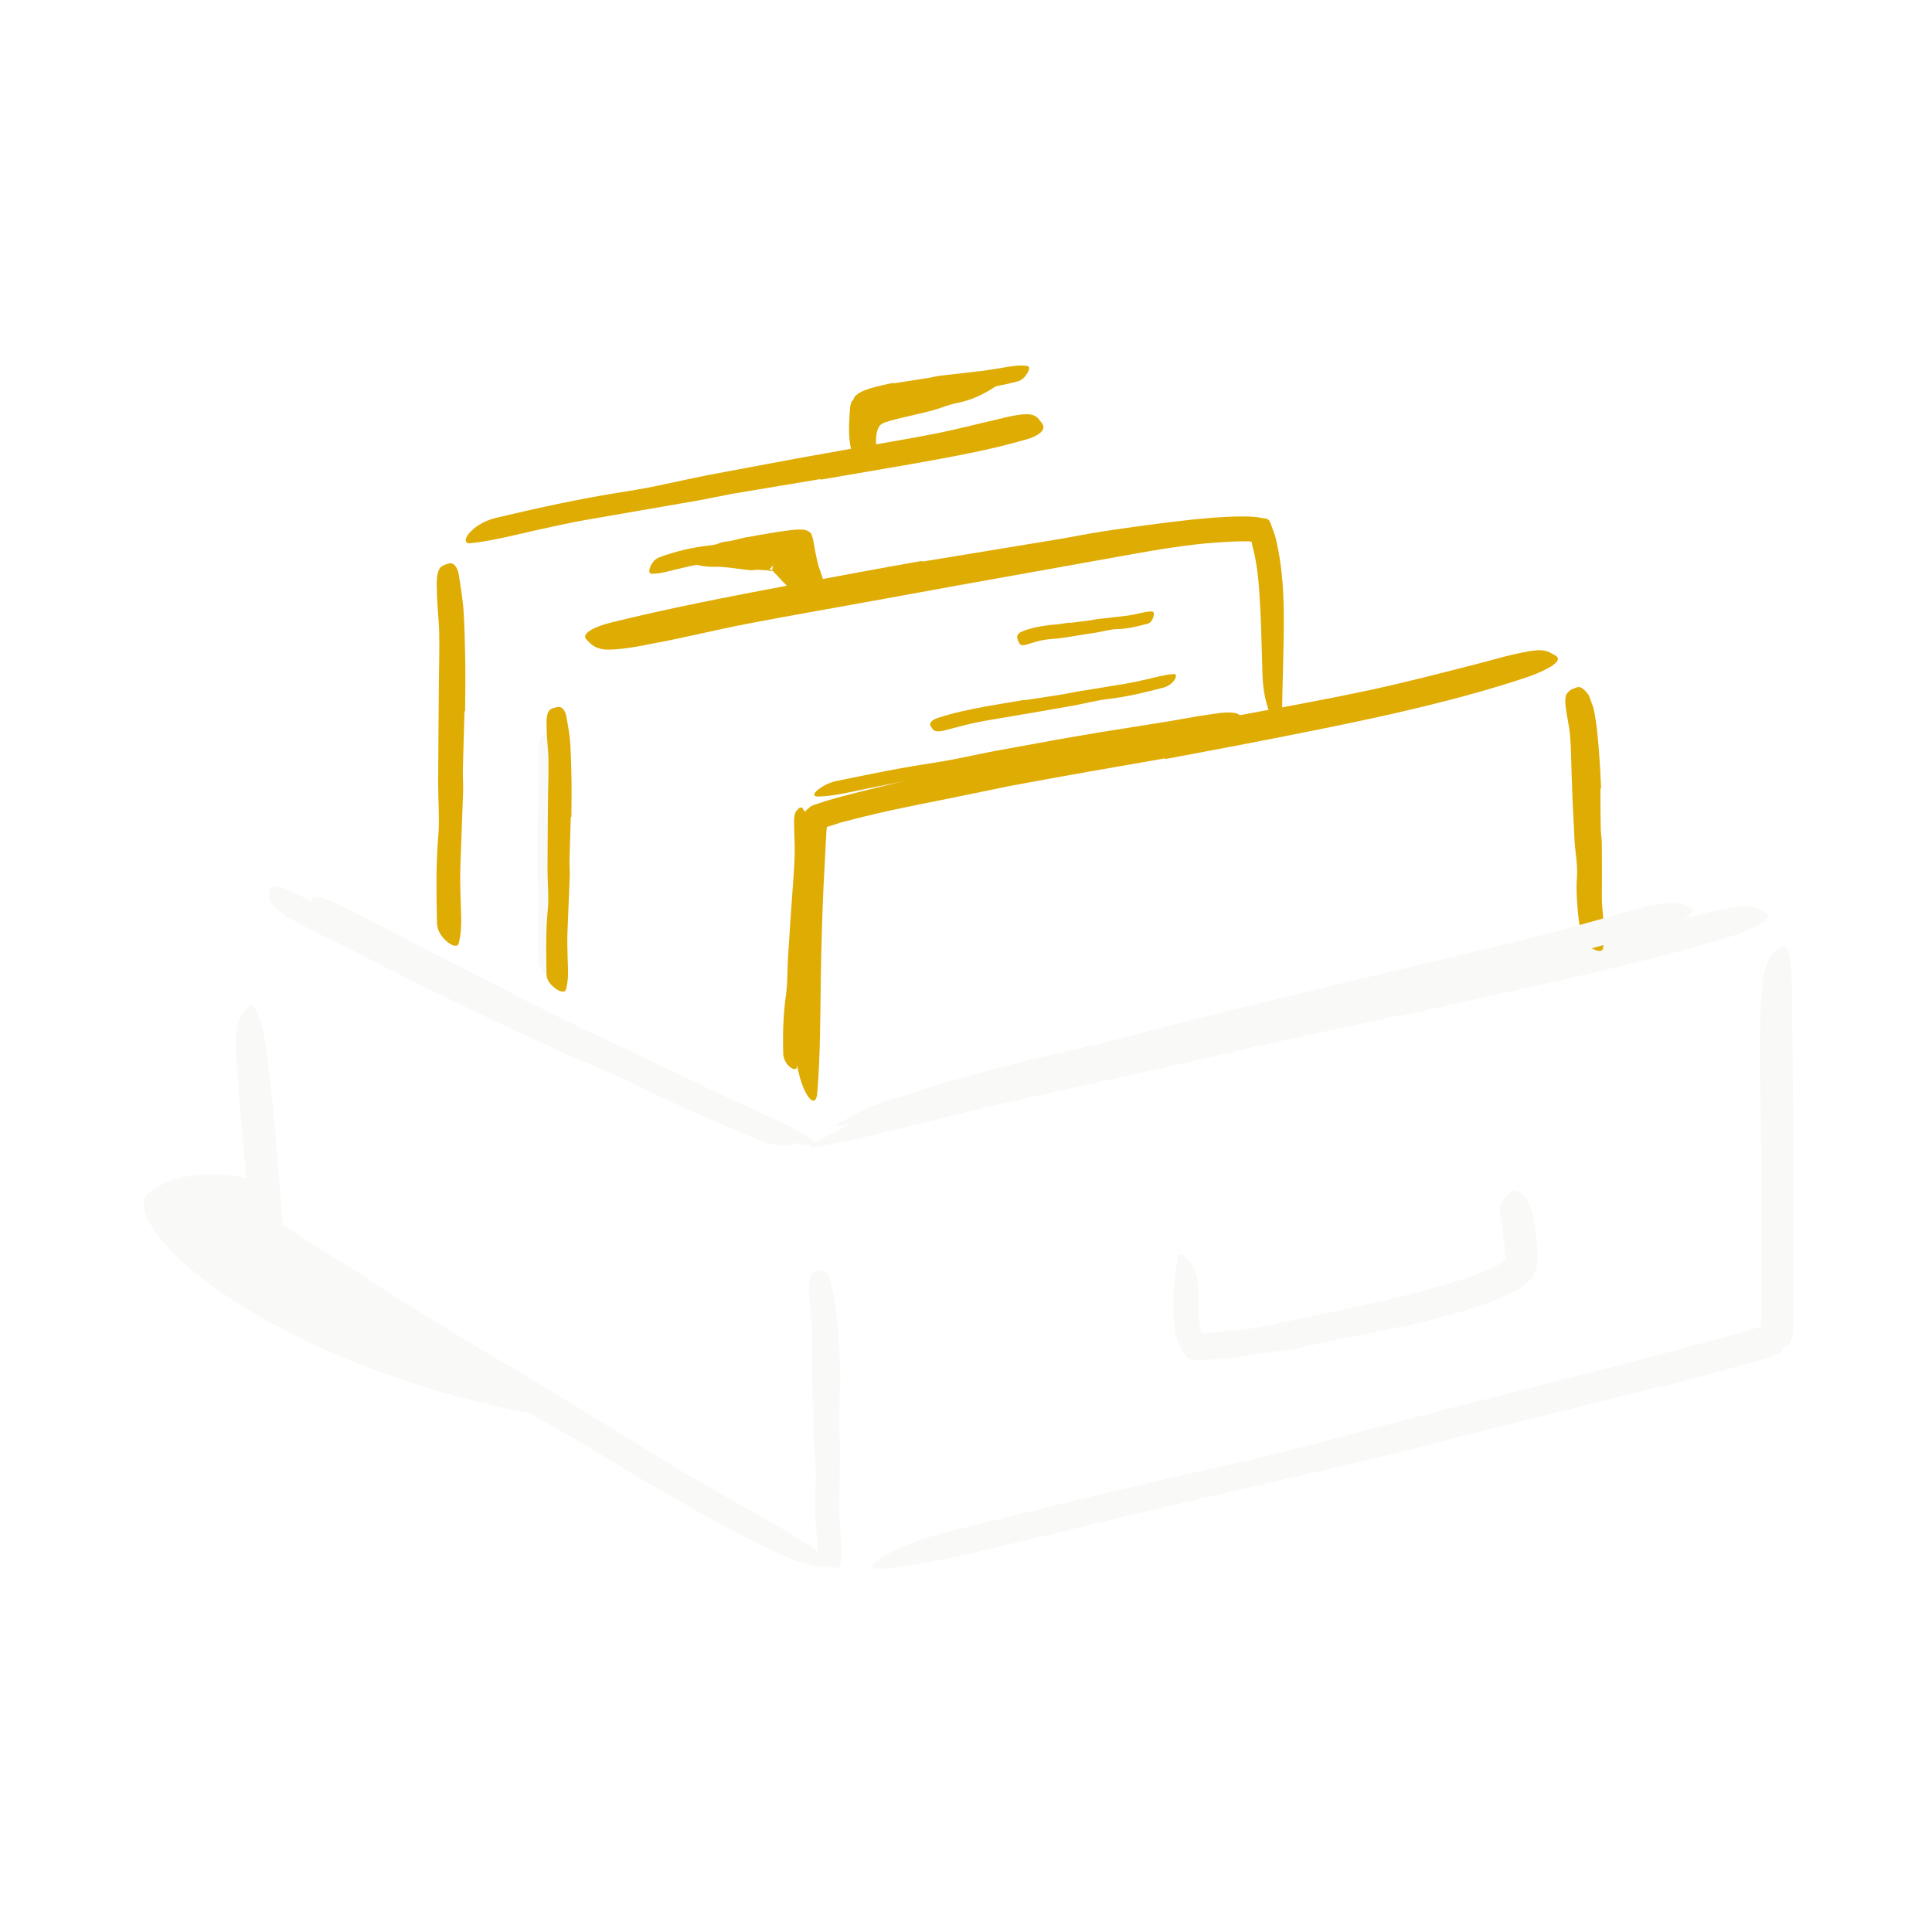
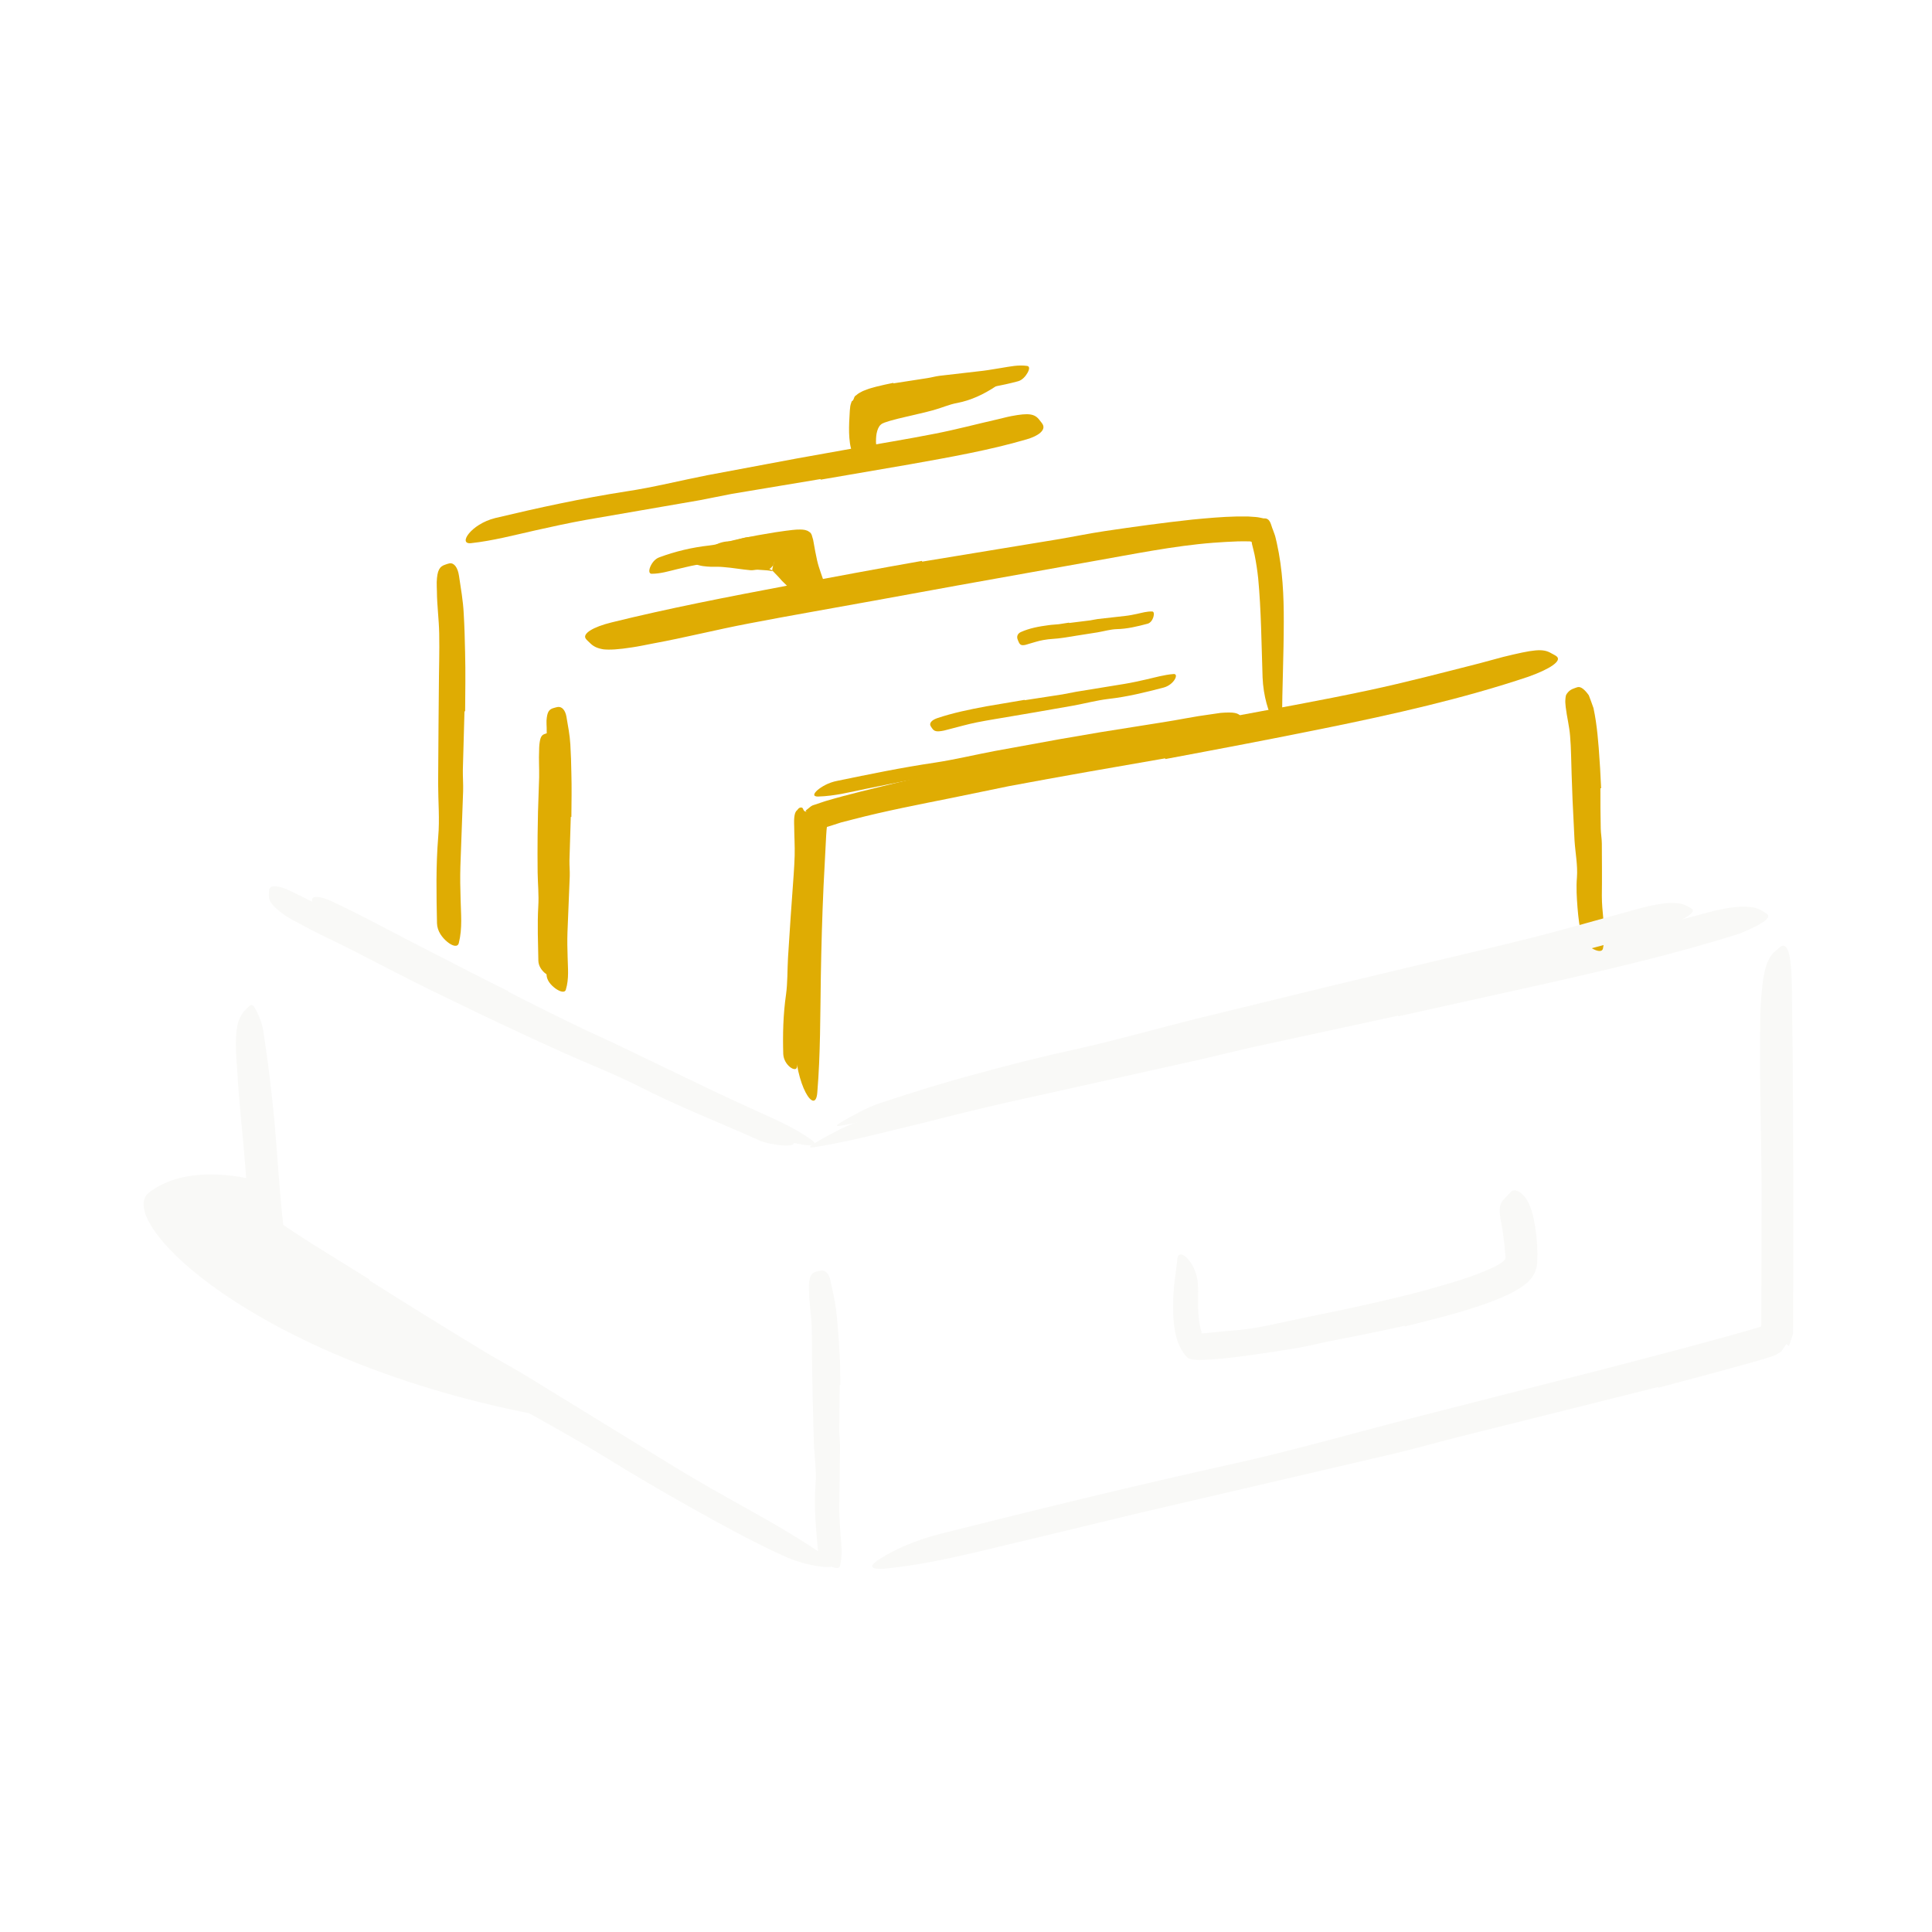
<svg xmlns="http://www.w3.org/2000/svg" width="148" height="148" viewBox="0 0 148 148" fill="none">
  <path fill-rule="evenodd" clip-rule="evenodd" d="M82.52 57.493L77.5 58.342L75.677 58.699C73.526 59.082 71.372 59.466 69.223 59.848C68.27 60.039 67.316 60.23 66.371 60.42C65.152 60.668 63.967 60.982 62.662 61.019C62.246 61.023 62.325 60.784 62.627 60.523C62.916 60.278 63.453 59.946 64.142 59.816C66.595 59.309 69.068 58.799 71.588 58.426C73.095 58.198 74.636 57.829 76.166 57.537L81.225 56.616L84.345 56.082C85.924 55.831 87.51 55.579 89.078 55.33C90.299 55.144 91.484 54.884 92.708 54.727L93.511 54.61C94.531 54.532 94.865 54.607 95.083 54.909C95.133 54.978 95.198 55.047 95.226 55.118C95.32 55.357 94.917 55.574 94.208 55.671C92.01 56.01 89.818 56.347 87.585 56.692C85.903 56.967 84.213 57.243 82.527 57.519L82.52 57.493Z" fill="#DFAC03" />
  <path fill-rule="evenodd" clip-rule="evenodd" d="M38.93 75.968C40.868 76.959 42.82 77.929 44.784 78.875L46.951 79.873C49.481 81.089 52.013 82.306 54.541 83.521C55.665 84.061 56.807 84.577 57.933 85.091C59.379 85.758 60.86 86.366 62.184 87.336C62.599 87.632 62.423 87.756 61.949 87.735C61.71 87.726 61.404 87.679 61.051 87.601C60.689 87.524 60.27 87.434 59.867 87.234C56.95 85.901 53.938 84.689 51.026 83.2C49.277 82.324 47.387 81.564 45.566 80.735C43.564 79.82 41.573 78.88 39.587 77.927L35.932 76.141C34.089 75.235 32.264 74.27 30.445 73.345C29.037 72.612 27.613 71.969 26.22 71.223C25.912 71.059 25.596 70.929 25.305 70.728C24.204 70.023 23.932 69.68 23.916 69.207C23.912 69.1 23.891 68.984 23.908 68.893C23.961 68.599 24.559 68.647 25.407 69.041C27.918 70.212 30.453 71.632 33.084 72.95C35.023 73.95 36.973 74.965 38.944 75.933L38.93 75.968Z" fill="#F9F9F7" />
  <path fill-rule="evenodd" clip-rule="evenodd" d="M61.938 69.689C61.843 70.706 61.748 71.725 61.653 72.74C61.622 73.111 61.629 73.483 61.594 73.854C61.475 75.161 61.355 76.474 61.235 77.778C61.192 78.358 61.168 78.943 61.161 79.52C61.152 80.26 61.183 81.007 61.055 81.738C60.981 82.2 60.041 81.61 60.001 80.742C59.956 79.217 59.994 77.702 60.214 76.179C60.339 75.269 60.311 74.315 60.364 73.381L60.564 70.301L60.699 68.406C60.764 67.45 60.848 66.49 60.875 65.538C60.893 64.798 60.845 64.07 60.839 63.336C60.838 63.174 60.826 63.015 60.832 62.852C60.841 62.551 60.876 62.346 60.946 62.21C60.981 62.142 61.025 62.089 61.082 62.047C61.143 61.946 61.243 61.862 61.331 61.86C61.413 61.851 61.469 61.874 61.497 61.925C61.54 62.015 61.446 61.804 61.488 61.9C61.562 62.066 61.56 62.055 61.584 62.09C61.625 62.149 61.718 62.2 61.807 62.162C61.896 62.07 61.909 62.163 61.944 62.252C61.974 62.337 61.996 62.434 62.01 62.543C62.183 63.846 62.198 65.229 62.136 66.607C62.097 67.632 62.038 68.662 61.972 69.689H61.938Z" fill="#DFAC03" />
-   <path fill-rule="evenodd" clip-rule="evenodd" d="M42.365 63.333C42.329 64.27 42.308 65.212 42.301 66.154C42.309 66.499 42.318 66.837 42.326 67.184C42.308 68.397 42.289 69.619 42.271 70.83C42.266 71.37 42.285 71.914 42.308 72.451C42.327 73.144 42.407 73.84 42.221 74.556C42.166 74.777 41.926 74.706 41.697 74.502C41.473 74.297 41.252 73.982 41.241 73.598C41.219 72.241 41.155 70.837 41.235 69.423C41.288 68.576 41.199 67.698 41.185 66.832C41.172 65.878 41.176 64.924 41.183 63.969C41.193 63.381 41.203 62.792 41.213 62.206C41.242 61.314 41.271 60.421 41.301 59.537C41.314 58.849 41.265 58.168 41.299 57.483C41.302 57.333 41.303 57.184 41.32 57.032C41.383 56.47 41.48 56.299 41.762 56.214C41.826 56.195 41.891 56.167 41.953 56.16C42.163 56.134 42.313 56.38 42.349 56.787C42.474 57.991 42.465 59.238 42.444 60.502C42.427 61.442 42.411 62.388 42.395 63.332L42.365 63.333Z" fill="#F9F9F7" />
+   <path fill-rule="evenodd" clip-rule="evenodd" d="M42.365 63.333C42.329 64.27 42.308 65.212 42.301 66.154C42.309 66.499 42.318 66.837 42.326 67.184C42.308 68.397 42.289 69.619 42.271 70.83C42.266 71.37 42.285 71.914 42.308 72.451C42.327 73.144 42.407 73.84 42.221 74.556C42.166 74.777 41.926 74.706 41.697 74.502C41.473 74.297 41.252 73.982 41.241 73.598C41.219 72.241 41.155 70.837 41.235 69.423C41.288 68.576 41.199 67.698 41.185 66.832C41.172 65.878 41.176 64.924 41.183 63.969C41.193 63.381 41.203 62.792 41.213 62.206C41.242 61.314 41.271 60.421 41.301 59.537C41.314 58.849 41.265 58.168 41.299 57.483C41.302 57.333 41.303 57.184 41.32 57.032C41.383 56.47 41.48 56.299 41.762 56.214C41.826 56.195 41.891 56.167 41.953 56.16C42.163 56.134 42.313 56.38 42.349 56.787C42.474 57.991 42.465 59.238 42.444 60.502C42.427 61.442 42.411 62.388 42.395 63.332L42.365 63.333Z" fill="#DFAC03" />
  <path fill-rule="evenodd" clip-rule="evenodd" d="M68.46 30.503C69.158 30.279 69.859 30.121 70.562 29.975C70.818 29.921 71.061 29.822 71.32 29.783C72.232 29.633 73.161 29.561 74.075 29.444C74.483 29.4 74.883 29.318 75.283 29.26C75.798 29.191 76.318 29.125 76.853 29.146C77.019 29.152 76.99 29.122 76.864 29.18C76.735 29.229 76.531 29.444 76.267 29.605C75.342 30.216 74.383 30.663 73.344 30.867C72.719 30.974 72.116 31.255 71.494 31.422C70.812 31.608 70.116 31.758 69.43 31.921C69.007 32.02 68.585 32.118 68.181 32.235C67.869 32.336 67.612 32.397 67.47 32.532C67.304 32.675 67.201 32.941 67.147 33.232C67.071 33.691 67.123 34.186 67.082 34.698C67.074 34.811 67.066 34.929 67.059 35.038C67.013 35.468 66.909 35.602 66.896 35.689C66.89 35.709 66.886 35.735 66.885 35.747C66.886 35.789 66.893 35.611 66.774 35.316C66.531 34.426 65.777 33.62 66.203 32.139C66.305 31.872 66.47 31.577 66.722 31.357C66.952 31.132 67.221 31.01 67.383 30.922C67.758 30.725 68.096 30.599 68.446 30.465L68.46 30.503Z" fill="#DFAC03" />
  <path fill-rule="evenodd" clip-rule="evenodd" d="M59.15 43.708C59.174 43.808 59.138 43.729 59.113 43.748C59.083 43.743 59.07 43.73 59.026 43.726C58.932 43.719 58.855 43.697 58.742 43.69C58.528 43.67 58.288 43.655 58.042 43.642C57.857 43.637 57.688 43.699 57.495 43.682C56.823 43.625 56.1 43.489 55.388 43.437C55.07 43.402 54.761 43.426 54.448 43.417C54.047 43.396 53.628 43.371 53.214 43.188C53.088 43.134 53.109 43.188 53.207 43.133C53.308 43.094 53.458 42.822 53.644 42.647C54.295 41.954 54.984 41.507 55.806 41.469C56.298 41.468 56.766 41.212 57.275 41.146C57.84 41.081 58.412 41.076 59.087 41.17C59.468 41.208 60.192 41.431 60.522 41.866C61.054 42.512 61.053 43.14 61.145 43.657C61.202 44.067 61.272 44.442 61.22 44.832C61.213 44.917 61.21 44.999 61.196 45.084C61.152 45.401 61.066 45.535 61.078 45.604C61.077 45.621 61.082 45.641 61.085 45.649C61.11 45.67 61.024 45.576 60.794 45.391C60.519 45.096 60.198 44.777 59.898 44.489C59.646 44.192 59.376 43.927 59.204 43.749C59.133 43.694 59.068 43.631 59.012 43.62C58.983 43.612 58.959 43.594 58.947 43.603L58.929 43.605C58.918 43.613 58.928 43.603 58.962 43.574C58.988 43.549 58.996 43.549 59.014 43.534C59.071 43.493 59.141 43.415 59.176 43.37C59.199 43.349 59.221 43.32 59.24 43.283C59.234 43.292 59.231 43.308 59.231 43.308V43.309V43.31C59.208 43.38 59.434 42.696 59.338 42.986L59.337 42.988L59.336 42.991L59.333 42.998L59.322 43.023L59.303 43.075L59.234 43.282C59.194 43.422 59.166 43.563 59.15 43.705V43.708Z" fill="#DFAC03" />
  <path fill-rule="evenodd" clip-rule="evenodd" d="M28.273 98.07C31.209 99.921 34.165 101.755 37.14 103.556C38.225 104.215 39.35 104.805 40.432 105.467L51.876 112.495C53.576 113.523 55.315 114.503 57.036 115.464C59.253 116.686 61.447 117.973 63.538 119.421C64.187 119.876 63.948 120.078 63.203 120.036C62.461 119.988 61.19 119.743 59.868 119.118C57.515 118.032 55.251 116.788 52.992 115.521C50.733 114.256 48.491 112.948 46.275 111.57C43.62 109.932 40.749 108.415 37.992 106.808C34.963 105.038 31.949 103.237 28.944 101.417C27.095 100.295 25.25 99.168 23.415 98.012C22.718 97.582 22.028 97.124 21.337 96.672C20.992 96.452 20.648 96.209 20.304 95.965C20.108 95.821 19.823 95.646 19.617 95.465L19.449 95.329C19.422 95.264 19.407 95.19 19.386 95.121C19.342 94.982 19.307 94.841 19.286 94.698C19.155 94.062 19.144 93.729 19.095 93.295L18.992 92.061C18.931 91.243 18.87 90.427 18.81 89.614C18.621 87.09 18.318 84.625 18.181 82.125C18.146 81.575 18.096 81.036 18.079 80.48C18.04 79.449 18.121 78.765 18.25 78.284C18.423 77.804 18.621 77.525 18.859 77.305C18.968 77.204 19.068 77.072 19.162 77.014C19.321 76.917 19.465 77.078 19.651 77.446C19.83 77.815 20.098 78.391 20.194 79.133C20.532 81.338 20.806 83.607 21.026 85.908C21.223 88.202 21.369 90.558 21.59 92.836L21.697 93.809C21.71 93.836 21.666 93.798 21.729 93.847C22.382 94.317 23.148 94.779 23.858 95.248L28.302 98.013L28.273 98.07Z" fill="#F9F9F7" />
  <path fill-rule="evenodd" clip-rule="evenodd" d="M64.322 106.096L64.291 109.581C64.294 110.005 64.356 110.426 64.352 110.85C64.332 112.348 64.312 113.853 64.292 115.349C64.285 116.015 64.325 116.683 64.374 117.343C64.428 118.196 64.572 119.034 64.353 119.938C64.287 120.217 63.896 120.14 63.506 119.905C63.121 119.671 62.718 119.306 62.666 118.829C62.511 117.153 62.337 115.432 62.475 113.685C62.556 112.638 62.385 111.564 62.344 110.499L62.253 106.98L62.211 104.812C62.187 103.717 62.224 102.614 62.176 101.525C62.135 100.679 61.991 99.848 61.981 98.993C61.978 98.804 61.959 98.619 61.967 98.428C62.006 97.716 62.182 97.476 62.622 97.387C62.724 97.365 62.826 97.333 62.925 97.327C63.259 97.309 63.518 97.618 63.614 98.086C63.766 98.8 63.941 99.541 64.044 100.298C64.134 101.054 64.193 101.825 64.25 102.603L64.353 104.341L64.374 106.092L64.322 106.096Z" fill="#F9F9F7" />
  <path fill-rule="evenodd" clip-rule="evenodd" d="M127.01 106.252L112.044 110C110.223 110.451 108.421 110.973 106.597 111.402L87.282 115.899C84.43 116.587 81.564 117.278 78.734 117.96C75.087 118.806 71.469 119.816 67.684 120.173C66.474 120.235 66.63 119.876 67.531 119.338C68.428 118.766 70.09 117.973 72.171 117.465C79.538 115.61 86.942 113.797 94.449 112.137C98.942 111.148 103.544 109.825 108.099 108.651L123.136 104.81C126.217 104.008 129.301 103.208 132.36 102.357L134.207 101.832L134.733 101.677C134.794 101.639 134.948 101.651 134.921 101.546L134.926 101.29C134.933 97.835 134.94 94.387 134.947 90.968C134.932 87.242 134.8 83.585 134.829 79.886C134.835 79.071 134.83 78.271 134.855 77.449C135.007 74.398 135.324 73.417 136.02 72.841C136.18 72.71 136.344 72.533 136.496 72.466C137.021 72.251 137.249 73.493 137.267 75.681C137.361 82.2 137.383 89.114 137.376 96.065C137.371 98.092 137.365 100.123 137.361 102.161L137.191 102.666L137.106 102.918L137.063 103.043L137.042 103.106C137.225 103.237 136.792 102.932 136.836 102.964L136.834 102.968L136.829 102.974L136.821 102.987L136.803 103.013L136.529 103.426C136.456 103.584 136.233 103.647 136.092 103.761C135.756 103.932 135.291 104.04 134.956 104.149L134.342 104.327L131.902 105.003L127.032 106.308L127.01 106.252Z" fill="#F9F9F7" />
  <path fill-rule="evenodd" clip-rule="evenodd" d="M107.094 77.805L95.82 80.247L91.725 81.213L77.245 84.43C75.106 84.914 72.965 85.442 70.858 85.984C68.138 86.627 65.428 87.373 62.672 87.831C61.819 87.993 61.893 87.873 62.549 87.486C62.876 87.29 63.352 87.023 63.927 86.727C64.499 86.415 65.188 86.1 65.961 85.869L70.062 84.595C71.434 84.19 72.819 83.832 74.202 83.467C76.969 82.729 79.76 82.068 82.583 81.486C85.956 80.779 89.414 79.824 92.84 79.001L104.162 76.355C106.487 75.821 108.813 75.287 111.136 74.753C114.654 73.94 118.199 73.163 121.683 72.312C124.393 71.659 127.021 70.894 129.695 70.206C130.283 70.053 130.855 69.883 131.45 69.74C132.563 69.502 133.312 69.419 133.859 69.465C134.402 69.495 134.734 69.608 135.022 69.801C135.153 69.889 135.318 69.965 135.402 70.055C135.682 70.344 134.847 70.877 133.29 71.506C128.593 73.005 123.55 74.19 118.469 75.337C114.692 76.174 110.898 77.015 107.111 77.855L107.094 77.805Z" fill="#F9F9F7" />
  <path fill-rule="evenodd" clip-rule="evenodd" d="M36.276 75.479C38.301 76.504 40.337 77.517 42.388 78.499L44.654 79.526C47.297 80.79 49.941 82.055 52.582 83.318C53.755 83.877 54.95 84.413 56.13 84.937C57.642 85.628 59.196 86.241 60.576 87.277C61.008 87.591 60.805 87.746 60.293 87.756C60.036 87.761 59.704 87.732 59.335 87.665C58.95 87.6 58.505 87.524 58.085 87.32C55.037 85.957 51.877 84.729 48.841 83.169C47.017 82.253 45.035 81.486 43.13 80.628C41.037 79.686 38.952 78.717 36.877 77.726L33.055 75.877C31.129 74.936 29.222 73.931 27.322 72.961C25.853 72.19 24.353 71.543 22.902 70.729C22.581 70.554 22.255 70.401 21.945 70.203C20.811 69.41 20.551 69.014 20.596 68.476C20.607 68.353 20.599 68.221 20.63 68.118C20.729 67.782 21.379 67.826 22.241 68.249C24.818 69.486 27.451 70.956 30.184 72.338C32.208 73.37 34.236 74.431 36.293 75.437L36.276 75.479Z" fill="#F9F9F7" />
  <path fill-rule="evenodd" clip-rule="evenodd" d="M122.598 60.387C122.598 61.418 122.599 62.451 122.624 63.486C122.633 63.863 122.705 64.234 122.708 64.612C122.713 65.946 122.728 67.282 122.709 68.621C122.71 69.215 122.762 69.807 122.822 70.392C122.907 71.142 122.95 71.903 122.792 72.669C122.74 72.908 122.43 72.893 122.081 72.716C121.738 72.537 121.318 72.202 121.206 71.782C120.986 71.036 120.906 70.282 120.844 69.52C120.786 68.758 120.736 67.993 120.801 67.211C120.869 66.277 120.676 65.328 120.616 64.383L120.464 61.254L120.394 59.324C120.357 58.349 120.361 57.366 120.278 56.401C120.223 55.649 120.029 54.918 119.941 54.169C119.932 54.004 119.902 53.844 119.91 53.676C119.916 53.521 119.93 53.392 119.955 53.284C119.991 53.176 120.067 53.089 120.127 53.017C120.257 52.873 120.407 52.791 120.603 52.724C120.692 52.695 120.776 52.655 120.856 52.638C121.107 52.579 121.401 52.828 121.71 53.262C121.832 53.586 121.956 53.911 122.068 54.241C122.142 54.572 122.195 54.904 122.249 55.241C122.349 55.914 122.413 56.599 122.469 57.288C122.547 58.312 122.611 59.345 122.653 60.381L122.598 60.387Z" fill="#DFAC03" />
  <path fill-rule="evenodd" clip-rule="evenodd" d="M89.256 58.092C85.259 58.786 81.261 59.476 77.28 60.224L72.943 61.117C70.399 61.629 67.835 62.119 65.358 62.765L64.427 63.004L63.638 63.259L63.446 63.318L63.349 63.346C63.341 63.375 63.338 63.409 63.333 63.44L63.314 63.636L63.289 63.991L63.087 67.89C62.982 70.201 62.918 72.528 62.879 74.823C62.831 77.772 62.853 80.738 62.61 83.675C62.481 85.509 60.918 83.167 60.892 79.753C60.89 76.735 60.92 73.721 61 70.701C61.034 69.191 61.108 67.68 61.192 66.166L61.334 63.887L61.356 63.561C61.345 63.38 61.432 63.249 61.469 63.094C61.573 62.808 61.64 62.464 61.786 62.259L61.81 62.215L61.816 62.204L61.819 62.198C61.846 62.216 61.597 62.026 61.705 62.104L61.726 62.087L61.812 62.018L61.983 61.882C62.094 61.789 62.201 61.693 62.379 61.654L63.214 61.374C65.054 60.828 66.851 60.416 68.681 59.965C70.506 59.539 72.338 59.099 74.163 58.731C78.176 57.902 82.199 57.154 86.22 56.404C88.694 55.947 91.171 55.491 93.644 55.035C97.387 54.336 101.156 53.669 104.851 52.879C107.724 52.266 110.509 51.531 113.315 50.819C113.929 50.654 114.531 50.491 115.15 50.324C117.462 49.761 118.185 49.65 118.84 50.045C118.987 50.132 119.171 50.207 119.272 50.306C119.616 50.638 118.77 51.238 117.084 51.839C112.097 53.515 106.735 54.721 101.338 55.816C97.329 56.632 93.297 57.393 89.272 58.146L89.256 58.092Z" fill="#DFAC03" />
  <path fill-rule="evenodd" clip-rule="evenodd" d="M70.641 43.024L80.918 41.334C82.169 41.129 83.41 40.865 84.665 40.679C86.879 40.351 89.097 40.044 91.338 39.802C92.463 39.695 93.582 39.59 94.742 39.565L95.623 39.566L96.177 39.604C96.398 39.62 96.594 39.671 96.803 39.713C97.329 39.665 97.347 40.217 97.513 40.588C97.576 40.777 97.675 41.004 97.707 41.16L97.808 41.589C98.261 43.621 98.35 45.661 98.343 47.641C98.341 50.188 98.222 52.7 98.207 55.182C98.206 55.954 97.912 55.89 97.552 55.246C97.189 54.604 96.778 53.355 96.719 51.884C96.632 49.283 96.612 46.725 96.382 44.292C96.317 43.684 96.225 43.089 96.109 42.506C96.05 42.217 95.968 41.931 95.903 41.653C95.891 41.584 95.901 41.569 95.888 41.521C95.873 41.513 95.856 41.501 95.838 41.496C95.826 41.494 95.82 41.491 95.814 41.486L95.806 41.48L95.71 41.472C95.424 41.467 95.126 41.464 94.823 41.472C94.207 41.491 93.578 41.533 92.945 41.578C89.897 41.812 86.728 42.468 83.612 43.013L73.308 44.857L66.963 46.013C63.761 46.6 60.533 47.15 57.356 47.763C54.885 48.232 52.486 48.843 50.029 49.293C49.489 49.396 48.962 49.512 48.411 49.593C47.394 49.751 46.709 49.795 46.222 49.741C45.73 49.662 45.437 49.504 45.188 49.25C45.075 49.134 44.931 49.024 44.861 48.909C44.63 48.538 45.406 48.034 46.849 47.68C51.135 46.619 55.705 45.73 60.312 44.861C63.736 44.22 67.177 43.574 70.624 42.968L70.641 43.024Z" fill="#DFAC03" />
  <path fill-rule="evenodd" clip-rule="evenodd" d="M43.725 62.583L43.623 65.911C43.615 66.317 43.66 66.72 43.645 67.125C43.587 68.556 43.529 69.994 43.471 71.422C43.449 72.057 43.461 72.698 43.483 73.331C43.498 74.148 43.602 74.964 43.346 75.812C43.269 76.075 42.907 75.977 42.559 75.729C42.217 75.479 41.88 75.112 41.867 74.659C41.839 73.067 41.8 71.419 41.956 69.76C42.062 68.765 41.947 67.734 41.943 66.717L41.961 63.357L41.98 61.287C41.986 60.241 42.035 59.19 42.013 58.15C42.005 57.341 41.868 56.547 41.877 55.736C41.874 55.558 41.858 55.383 41.865 55.203C41.913 54.53 42.05 54.323 42.465 54.222C42.559 54.198 42.654 54.165 42.746 54.156C43.059 54.125 43.301 54.414 43.388 54.883C43.505 55.582 43.651 56.298 43.691 57.027C43.733 57.753 43.761 58.498 43.77 59.241C43.803 60.348 43.779 61.464 43.77 62.581L43.725 62.583Z" fill="#DFAC03" />
  <path fill-rule="evenodd" clip-rule="evenodd" d="M35.581 54.491L35.457 58.965C35.447 59.509 35.494 60.052 35.478 60.596C35.408 62.516 35.338 64.441 35.268 66.359C35.242 67.211 35.257 68.07 35.285 68.917C35.307 70.013 35.433 71.091 35.148 72.237C35.06 72.594 34.653 72.471 34.264 72.15C33.883 71.836 33.492 71.341 33.476 70.724C33.431 68.557 33.387 66.339 33.569 64.109C33.689 62.772 33.564 61.386 33.563 60.019L33.593 55.509L33.618 52.731C33.623 51.329 33.674 49.92 33.645 48.526C33.625 47.442 33.476 46.379 33.469 45.296C33.466 45.057 33.447 44.823 33.455 44.582C33.493 43.685 33.665 43.391 34.128 43.247C34.235 43.214 34.342 43.167 34.446 43.153C34.797 43.106 35.068 43.487 35.161 44.109C35.299 45.046 35.475 46.013 35.523 46.998C35.581 47.981 35.609 48.983 35.629 49.989C35.667 51.481 35.643 52.985 35.631 54.488L35.581 54.491Z" fill="#DFAC03" />
  <path fill-rule="evenodd" clip-rule="evenodd" d="M62.853 36.699L56.06 37.833L53.595 38.32C50.684 38.823 47.77 39.327 44.861 39.83C43.571 40.062 42.283 40.344 41.014 40.628C39.383 40.995 37.759 41.425 36.09 41.608C35.052 41.729 36.067 40.15 37.936 39.685C41.255 38.892 44.588 38.17 47.994 37.64C50.033 37.336 52.112 36.811 54.179 36.405L61.011 35.126L65.223 34.372C67.347 33.985 69.491 33.644 71.594 33.228C73.231 32.912 74.815 32.484 76.427 32.12C76.782 32.039 77.125 31.941 77.486 31.873C78.821 31.621 79.27 31.69 79.643 32.194C79.728 32.308 79.833 32.419 79.891 32.539C80.085 32.944 79.595 33.382 78.638 33.658C75.801 34.488 72.761 35.024 69.704 35.569C67.43 35.96 65.145 36.353 62.865 36.745L62.853 36.699Z" fill="#DFAC03" />
  <path fill-rule="evenodd" clip-rule="evenodd" d="M68.439 29.368C69.305 29.234 70.172 29.099 71.035 28.966C71.349 28.918 71.653 28.829 71.968 28.789C73.075 28.661 74.191 28.533 75.296 28.405C75.787 28.347 76.273 28.248 76.76 28.177C77.385 28.077 78.001 27.937 78.681 28.031C78.904 28.067 78.855 28.31 78.709 28.567C78.562 28.823 78.315 29.122 77.974 29.21C76.766 29.535 75.518 29.758 74.231 29.84C73.46 29.893 72.695 30.132 71.928 30.288C71.086 30.46 70.242 30.633 69.399 30.805C68.883 30.918 68.369 31.035 67.869 31.177L67.163 31.386C67.081 31.414 66.995 31.442 66.922 31.493C66.838 31.545 66.882 31.652 66.865 31.734L66.861 31.895L66.864 32.171C66.876 32.797 66.999 33.412 67.102 34.009C67.126 34.139 67.17 34.267 67.17 34.393C67.171 34.631 67.162 34.767 67.051 34.875C66.904 34.975 66.737 35.055 66.533 35.137C66.439 35.177 66.356 35.23 66.275 35.268C66.137 35.332 66 35.335 65.812 35.236C65.634 35.145 65.383 34.985 65.337 34.773C65.097 34.215 65.067 33.679 65.044 33.142C65.037 32.874 65.042 32.607 65.052 32.343L65.073 31.949L65.088 31.655C65.094 31.522 65.103 31.39 65.12 31.262C65.129 31.07 65.184 30.908 65.242 30.748C65.452 30.646 65.379 30.373 65.585 30.281C65.725 30.145 65.92 30.047 66.106 29.953C66.309 29.879 66.508 29.791 66.716 29.734L67.099 29.627C67.552 29.511 67.991 29.419 68.428 29.329L68.439 29.368Z" fill="#DFAC03" />
  <path fill-rule="evenodd" clip-rule="evenodd" d="M60.224 42.283C59.371 42.348 58.496 42.454 57.627 42.58C57.309 42.627 57.002 42.719 56.684 42.764C55.56 42.924 54.431 43.082 53.312 43.279C52.816 43.366 52.327 43.499 51.837 43.609C51.212 43.761 50.596 43.951 49.923 43.954C49.709 43.953 49.699 43.709 49.81 43.429C49.923 43.152 50.158 42.816 50.507 42.693C51.736 42.238 53.016 41.932 54.343 41.786C55.138 41.696 55.922 41.431 56.718 41.263C57.594 41.081 58.475 40.919 59.37 40.778L60.2 40.659C60.419 40.635 60.941 40.553 61.3 40.564C61.562 40.564 61.803 40.6 61.983 40.738C62.203 40.854 62.208 41.118 62.291 41.353C62.422 42.103 62.489 42.452 62.593 42.926C62.736 43.554 62.986 44.152 63.185 44.778C63.23 44.916 63.294 45.05 63.309 45.196C63.342 45.467 63.34 45.658 63.231 45.803C63.081 45.955 62.913 46.042 62.691 46.108C62.592 46.136 62.498 46.165 62.411 46.172C62.264 46.184 62.13 46.127 61.967 46.068C61.806 46.001 61.568 45.895 61.514 45.728C60.987 44.731 60.87 43.546 60.7 42.374C60.678 42.285 60.706 42.344 60.69 42.33C60.708 42.319 60.708 42.308 60.703 42.297C60.702 42.291 60.696 42.287 60.688 42.281L60.231 42.323L60.224 42.283Z" fill="#DFAC03" />
  <path fill-rule="evenodd" clip-rule="evenodd" d="M107.598 101.562C105.645 101.999 103.689 102.388 101.733 102.766C101.019 102.903 100.319 103.101 99.603 103.223C98.34 103.439 97.072 103.635 95.797 103.81C95.16 103.896 94.522 103.983 93.877 104.05L92.903 104.132L92.404 104.162C92.263 104.159 91.944 104.191 91.73 104.175C91.517 104.171 91.317 104.144 91.126 104.083C91.079 104.069 91.028 104.054 90.984 104.032L90.888 103.916L90.694 103.684C90.457 103.369 90.258 102.934 90.154 102.572C89.963 101.941 89.9 101.318 89.877 100.722C89.856 99.957 89.87 99.215 89.939 98.499C90.016 97.784 90.129 97.094 90.192 96.419C90.231 96.005 90.54 95.994 90.918 96.358C91.29 96.717 91.716 97.497 91.763 98.348C91.82 99.1 91.749 99.812 91.794 100.469C91.814 100.794 91.835 101.114 91.888 101.396C91.907 101.545 91.945 101.675 91.977 101.806C91.99 101.874 92.011 101.933 92.034 101.99C92.062 102.053 92.028 102.017 92.038 102.033C92.037 102.047 92.025 102.092 92.047 102.112C92.058 102.122 92.07 102.131 92.088 102.14C92.067 102.149 92.162 102.141 92.251 102.134L92.505 102.111C93.198 102.042 93.921 101.959 94.653 101.91C96.403 101.768 98.18 101.291 99.945 100.936C101.886 100.542 103.829 100.139 105.76 99.691C106.949 99.415 108.136 99.133 109.307 98.807C111.07 98.304 112.885 97.813 114.466 97.047C114.616 96.972 114.763 96.893 114.897 96.809C115.011 96.74 115.068 96.693 115.145 96.627C115.214 96.563 115.281 96.498 115.318 96.414C115.358 96.328 115.325 96.226 115.32 96.138L115.301 96.007L115.282 95.761L115.233 95.25L115.105 94.242C115.061 93.95 114.992 93.668 114.944 93.387C114.793 92.333 114.936 92.11 115.41 91.656C115.512 91.546 115.616 91.435 115.715 91.328C116.033 90.948 116.773 91.362 117.167 92.313C117.465 93.001 117.556 93.698 117.658 94.387C117.702 94.733 117.731 95.079 117.752 95.428L117.773 95.951L117.776 96.094C117.767 96.172 117.77 96.252 117.767 96.332C117.758 96.489 117.771 96.655 117.744 96.807C117.696 97.427 117.355 98 116.836 98.382C116.596 98.575 116.281 98.777 116.044 98.903C115.863 99.005 115.691 99.09 115.517 99.175C114.832 99.499 114.171 99.747 113.508 99.977C111.545 100.652 109.574 101.116 107.616 101.616L107.598 101.562Z" fill="#F9F9F7" />
  <path fill-rule="evenodd" clip-rule="evenodd" d="M19.629 90.424C19.629 90.424 14.525 88.924 11.411 91.36C8.647 93.523 19.888 104.758 42.907 108.703L20.118 94.873L19.629 90.424Z" fill="#F9F9F7" />
  <path fill-rule="evenodd" clip-rule="evenodd" d="M104.343 76.778L94.273 79.066L90.616 79.967L77.687 82.994C75.776 83.445 73.865 83.944 71.983 84.446C69.555 85.052 67.136 85.741 64.672 86.186C63.91 86.34 63.979 86.234 64.565 85.891C64.859 85.715 65.282 85.48 65.796 85.214C66.307 84.933 66.922 84.653 67.612 84.439C70.046 83.63 72.491 82.874 74.969 82.221C77.44 81.538 79.931 80.914 82.452 80.366C85.465 79.696 88.552 78.814 91.614 78.049L101.726 75.581L107.956 74.091C111.099 73.332 114.267 72.61 117.38 71.825C119.8 71.215 122.152 70.527 124.536 69.884C125.061 69.741 125.572 69.587 126.105 69.458C127.096 69.232 127.763 69.145 128.251 69.174C128.737 69.188 129.033 69.278 129.292 69.438C129.41 69.511 129.558 69.573 129.634 69.648C129.886 69.89 129.144 70.365 127.753 70.938C123.552 72.309 119.045 73.408 114.506 74.474C111.131 75.255 107.741 76.038 104.358 76.82L104.343 76.778Z" fill="#F9F9F7" />
  <path fill-rule="evenodd" clip-rule="evenodd" d="M81.901 47.724C82.441 47.657 82.983 47.59 83.52 47.523C83.716 47.496 83.907 47.441 84.104 47.419C84.797 47.34 85.502 47.261 86.189 47.184C86.497 47.151 86.802 47.09 87.102 47.026C87.487 46.941 87.867 46.825 88.272 46.844C88.524 46.852 88.361 47.641 87.925 47.776C87.147 47.983 86.366 48.178 85.543 48.194C85.052 48.212 84.567 48.358 84.077 48.441C83.541 48.525 82.999 48.611 82.46 48.696C82.127 48.748 81.792 48.803 81.462 48.855C80.902 48.947 80.433 48.931 79.926 49.029C79.541 49.094 79.172 49.224 78.796 49.328C78.713 49.35 78.633 49.383 78.549 49.401C78.237 49.465 78.126 49.408 78.015 49.13C77.99 49.066 77.96 49.005 77.941 48.94C77.877 48.722 77.978 48.519 78.201 48.419C78.86 48.123 79.581 47.989 80.322 47.892C80.587 47.852 80.917 47.84 81.102 47.819L81.895 47.697L81.901 47.724Z" fill="#DFAC03" />
  <path fill-rule="evenodd" clip-rule="evenodd" d="M78.496 53.639C79.462 53.489 80.429 53.34 81.392 53.193C81.745 53.124 82.089 53.059 82.442 52.992C83.681 52.789 84.928 52.587 86.163 52.386C86.714 52.294 87.261 52.173 87.8 52.05C88.492 51.889 89.18 51.694 89.894 51.633C90.338 51.59 89.953 52.438 89.163 52.664C87.756 53.033 86.344 53.383 84.88 53.545C84.006 53.653 83.123 53.886 82.241 54.05L79.326 54.559L77.531 54.864C76.626 55.023 75.712 55.16 74.818 55.339C74.123 55.478 73.453 55.675 72.771 55.846C72.622 55.885 72.471 55.923 72.323 55.962C71.758 56.08 71.564 56.039 71.392 55.775C71.353 55.714 71.306 55.656 71.278 55.593C71.185 55.38 71.385 55.157 71.788 55.017C72.986 54.611 74.276 54.346 75.577 54.105C76.545 53.941 77.518 53.776 78.49 53.612L78.496 53.639Z" fill="#DFAC03" />
</svg>
